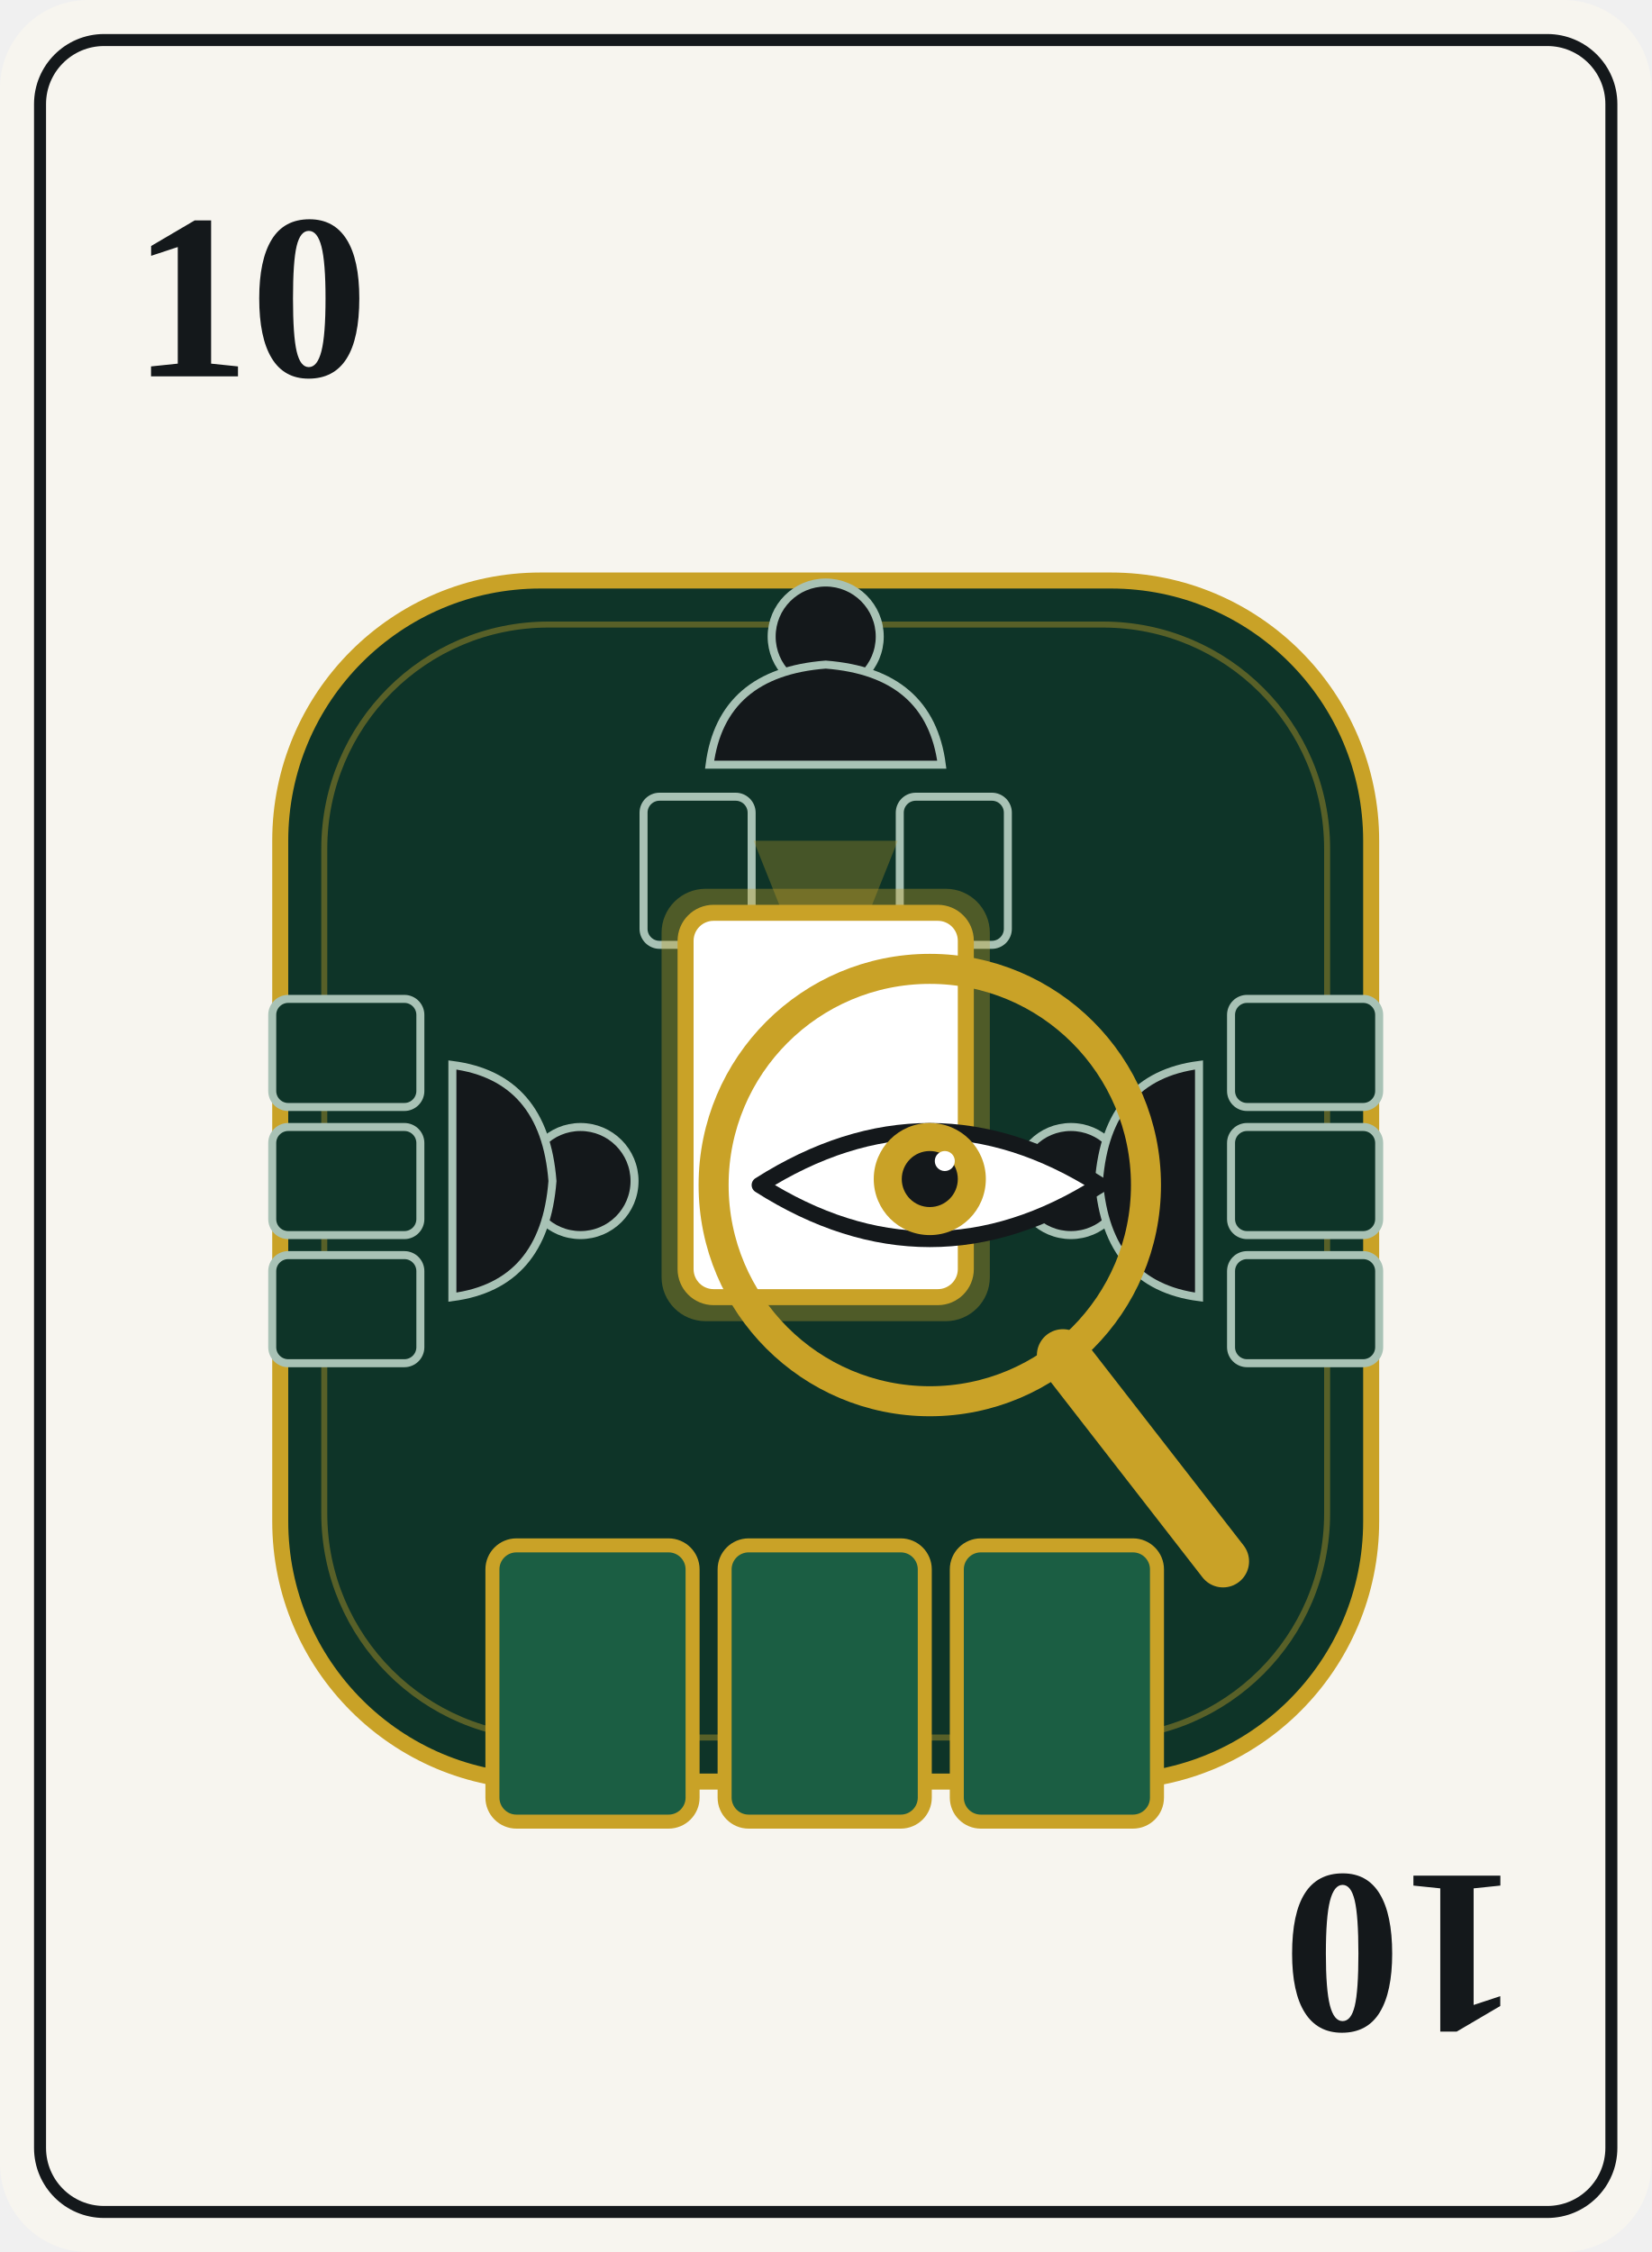
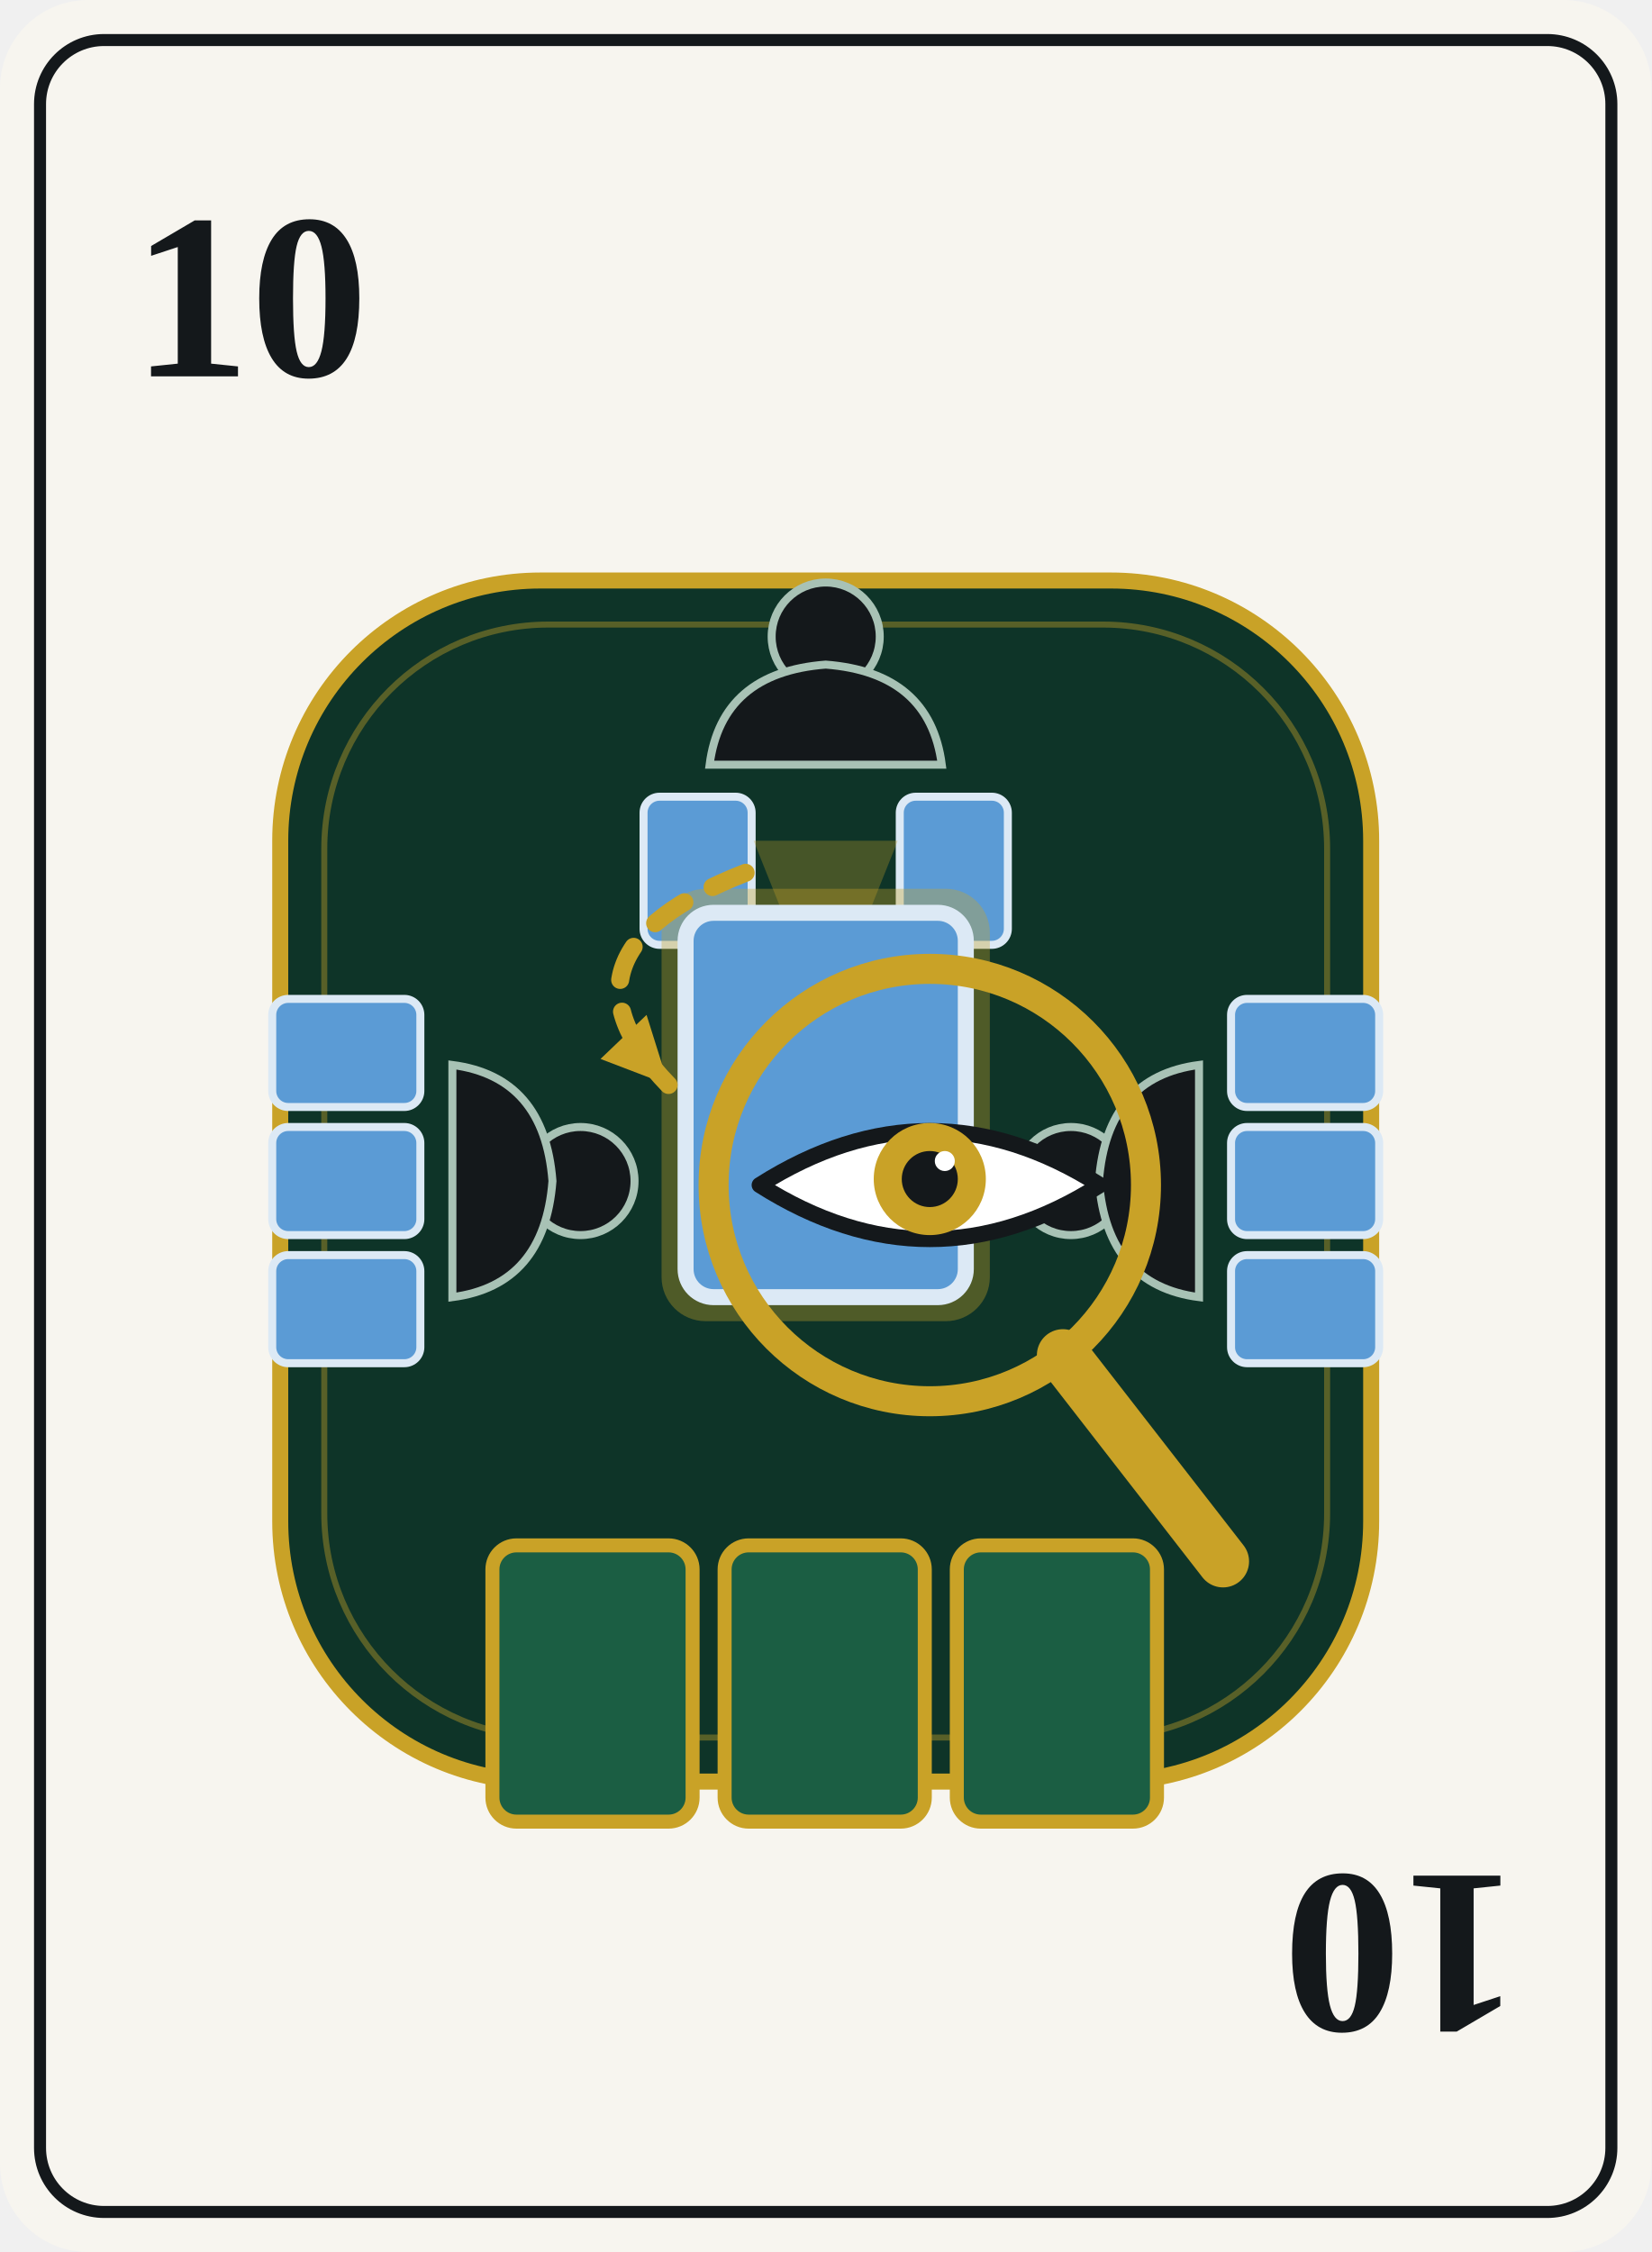
<svg xmlns="http://www.w3.org/2000/svg" viewBox="0 0 825 1125">
  <rect width="825" height="1125" rx="44" fill="#F7F5EF" />
  <rect x="20" y="20" width="785" height="1085" rx="32" fill="none" stroke="#14181B" stroke-width="6" />
  <text x="66" y="188" font-family="Georgia, 'Times New Roman', serif" font-size="118" font-weight="bold" fill="#14181B">10</text>
  <g transform="rotate(180 412.5 562.5)">
    <text x="66" y="188" font-family="Georgia, 'Times New Roman', serif" font-size="118" font-weight="bold" fill="#14181B">10</text>
  </g>
  <rect x="140" y="290" width="545" height="600" rx="130" fill="#0E3428" stroke="#C9A227" stroke-width="8" />
  <rect x="162" y="312" width="501" height="556" rx="112" fill="none" stroke="#C9A227" stroke-width="3" opacity="0.4" />
  <g transform="translate(412.5 384) rotate(0.0)">
    <circle cx="0" cy="-66" r="27" fill="#14181B" stroke="#A8C2B5" stroke-width="4" />
    <path d="M -58,-2 Q -52,-48 0,-52 Q 52,-48 58,-2 Z" fill="#14181B" stroke="#A8C2B5" stroke-width="4" />
-     <rect x="-91" y="14" width="54" height="74" rx="8" fill="#0E3428" stroke="#A8C2B5" stroke-width="4" />
-     <rect x="37" y="14" width="54" height="74" rx="8" fill="#0E3428" stroke="#A8C2B5" stroke-width="4" />
+     <rect x="-91" y="14" width="54" height="74" rx="8" fill="#5B9BD5" stroke="#DCE9F5" stroke-width="4" />
+     <rect x="37" y="14" width="54" height="74" rx="8" fill="#5B9BD5" stroke="#DCE9F5" stroke-width="4" />
  </g>
  <g transform="translate(224 590) rotate(90)">
    <circle cx="0" cy="-66" r="27" fill="#14181B" stroke="#A8C2B5" stroke-width="4" />
    <path d="M -58,-2 Q -52,-48 0,-52 Q 52,-48 58,-2 Z" fill="#14181B" stroke="#A8C2B5" stroke-width="4" />
-     <rect x="-91" y="14" width="54" height="74" rx="8" fill="#0E3428" stroke="#A8C2B5" stroke-width="4" />
-     <rect x="-27" y="14" width="54" height="74" rx="8" fill="#0E3428" stroke="#A8C2B5" stroke-width="4" />
-     <rect x="37" y="14" width="54" height="74" rx="8" fill="#0E3428" stroke="#A8C2B5" stroke-width="4" />
+     <rect x="-91" y="14" width="54" height="74" rx="8" fill="#5B9BD5" stroke="#DCE9F5" stroke-width="4" />
+     <rect x="-27" y="14" width="54" height="74" rx="8" fill="#5B9BD5" stroke="#DCE9F5" stroke-width="4" />
+     <rect x="37" y="14" width="54" height="74" rx="8" fill="#5B9BD5" stroke="#DCE9F5" stroke-width="4" />
  </g>
  <g transform="translate(601 590) rotate(-90)">
    <circle cx="0" cy="-66" r="27" fill="#14181B" stroke="#A8C2B5" stroke-width="4" />
    <path d="M -58,-2 Q -52,-48 0,-52 Q 52,-48 58,-2 Z" fill="#14181B" stroke="#A8C2B5" stroke-width="4" />
-     <rect x="-91" y="14" width="54" height="74" rx="8" fill="#0E3428" stroke="#A8C2B5" stroke-width="4" />
-     <rect x="-27" y="14" width="54" height="74" rx="8" fill="#0E3428" stroke="#A8C2B5" stroke-width="4" />
-     <rect x="37" y="14" width="54" height="74" rx="8" fill="#0E3428" stroke="#A8C2B5" stroke-width="4" />
+     <rect x="-91" y="14" width="54" height="74" rx="8" fill="#5B9BD5" stroke="#DCE9F5" stroke-width="4" />
+     <rect x="-27" y="14" width="54" height="74" rx="8" fill="#5B9BD5" stroke="#DCE9F5" stroke-width="4" />
+     <rect x="37" y="14" width="54" height="74" rx="8" fill="#5B9BD5" stroke="#DCE9F5" stroke-width="4" />
  </g>
  <rect x="246" y="772" width="100" height="138" rx="12" fill="#1B5E43" stroke="#C9A227" stroke-width="7" />
  <rect x="362" y="772" width="100" height="138" rx="12" fill="#1B5E43" stroke="#C9A227" stroke-width="7" />
  <rect x="478" y="772" width="100" height="138" rx="12" fill="#1B5E43" stroke="#C9A227" stroke-width="7" />
  <polygon points="376.5,420 448.5,420 424.5,480 400.5,480" fill="#C9A227" opacity="0.3" />
  <rect x="330.5" y="444.0" width="164" height="216" rx="22" fill="#C9A227" opacity="0.35" />
-   <rect x="342.5" y="456.0" width="140" height="192" rx="14" fill="#FFFFFF" stroke="#C9A227" stroke-width="8" />
+   <rect x="342.5" y="456.0" width="140" height="192" rx="14" fill="#5B9BD5" stroke="#DCE9F5" stroke-width="8" />
+   <path d="M 372.5,436 Q 270,476 334,542" fill="none" stroke="#C9A227" stroke-width="9" stroke-linecap="round" stroke-dasharray="18 16" />
+   <polygon points="334,542 300,529 323,507" fill="#C9A227" />
  <line x1="531" y1="677" x2="611" y2="780" stroke="#C9A227" stroke-width="26" stroke-linecap="round" />
  <circle cx="464.5" cy="592" r="108" fill="none" stroke="#C9A227" stroke-width="15" />
  <path d="M 379.5,592 Q 464.5,538.0 549.5,592 Q 464.5,646.0 379.5,592 Z" fill="#FFFFFF" stroke="#14181B" stroke-width="8" stroke-linejoin="round" />
  <circle cx="464.5" cy="589" r="28" fill="#C9A227" />
  <circle cx="464.5" cy="589" r="14" fill="#14181B" />
  <circle cx="472" cy="580" r="5" fill="#FFFFFF" />
</svg>
